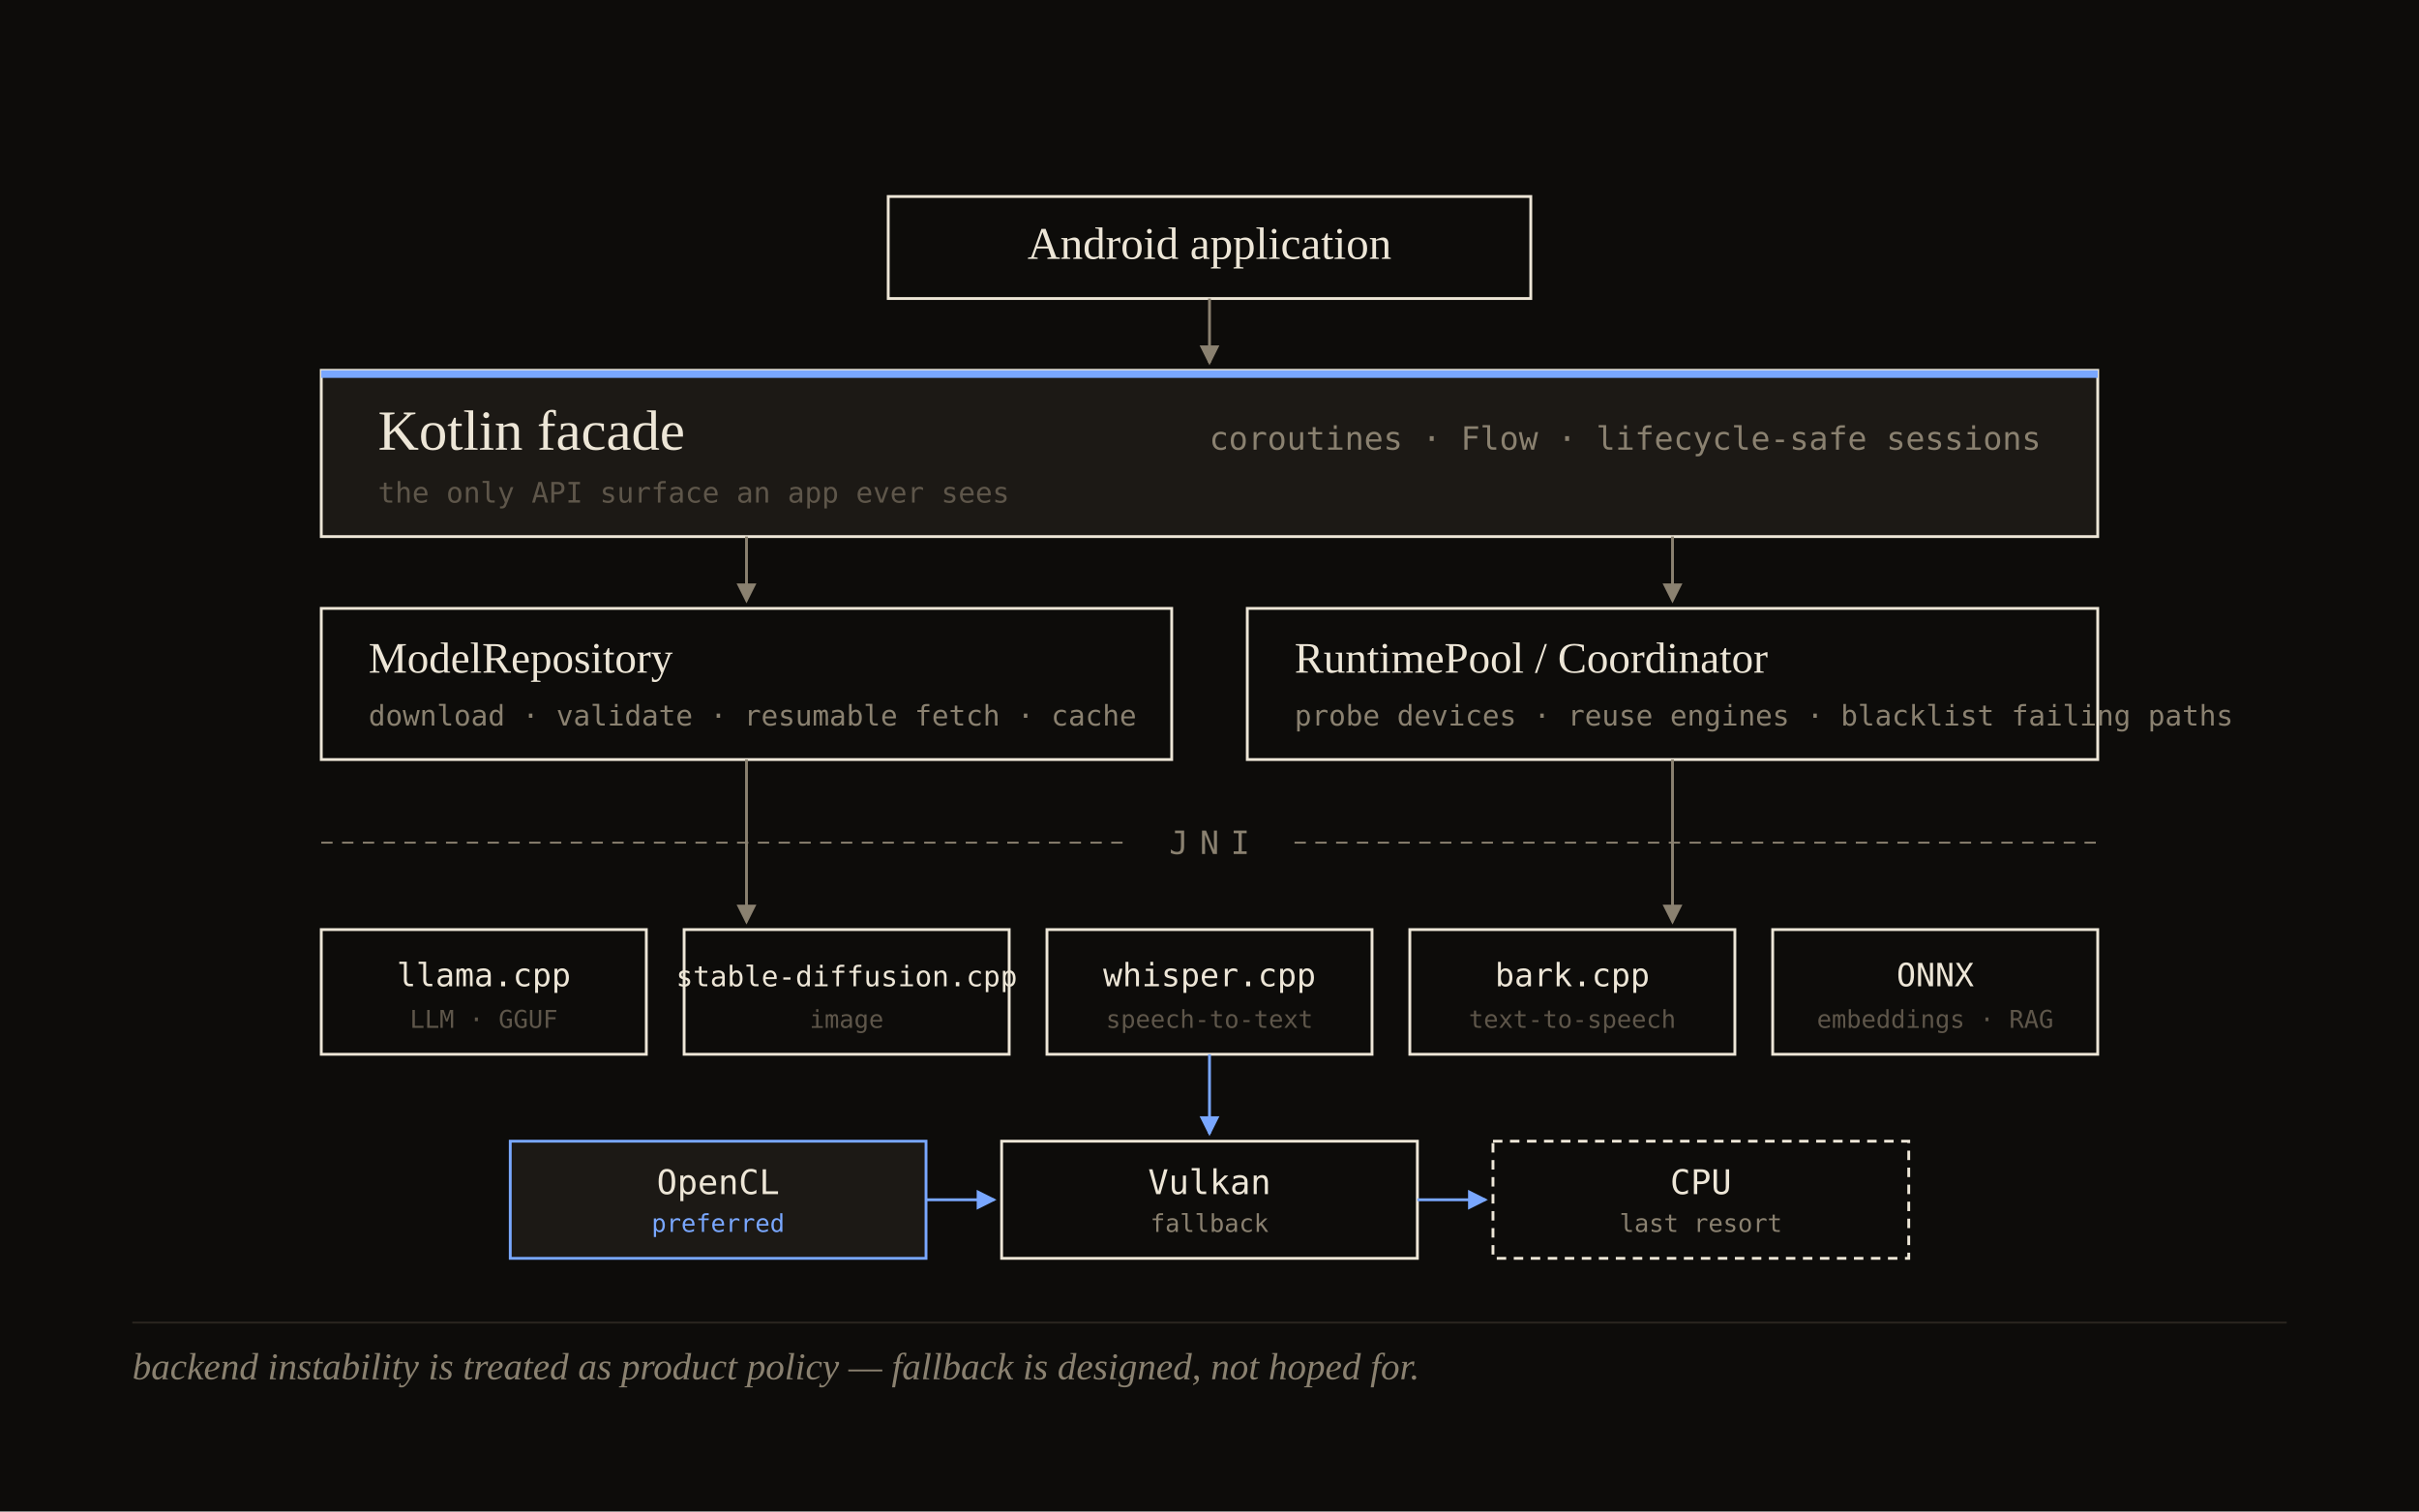
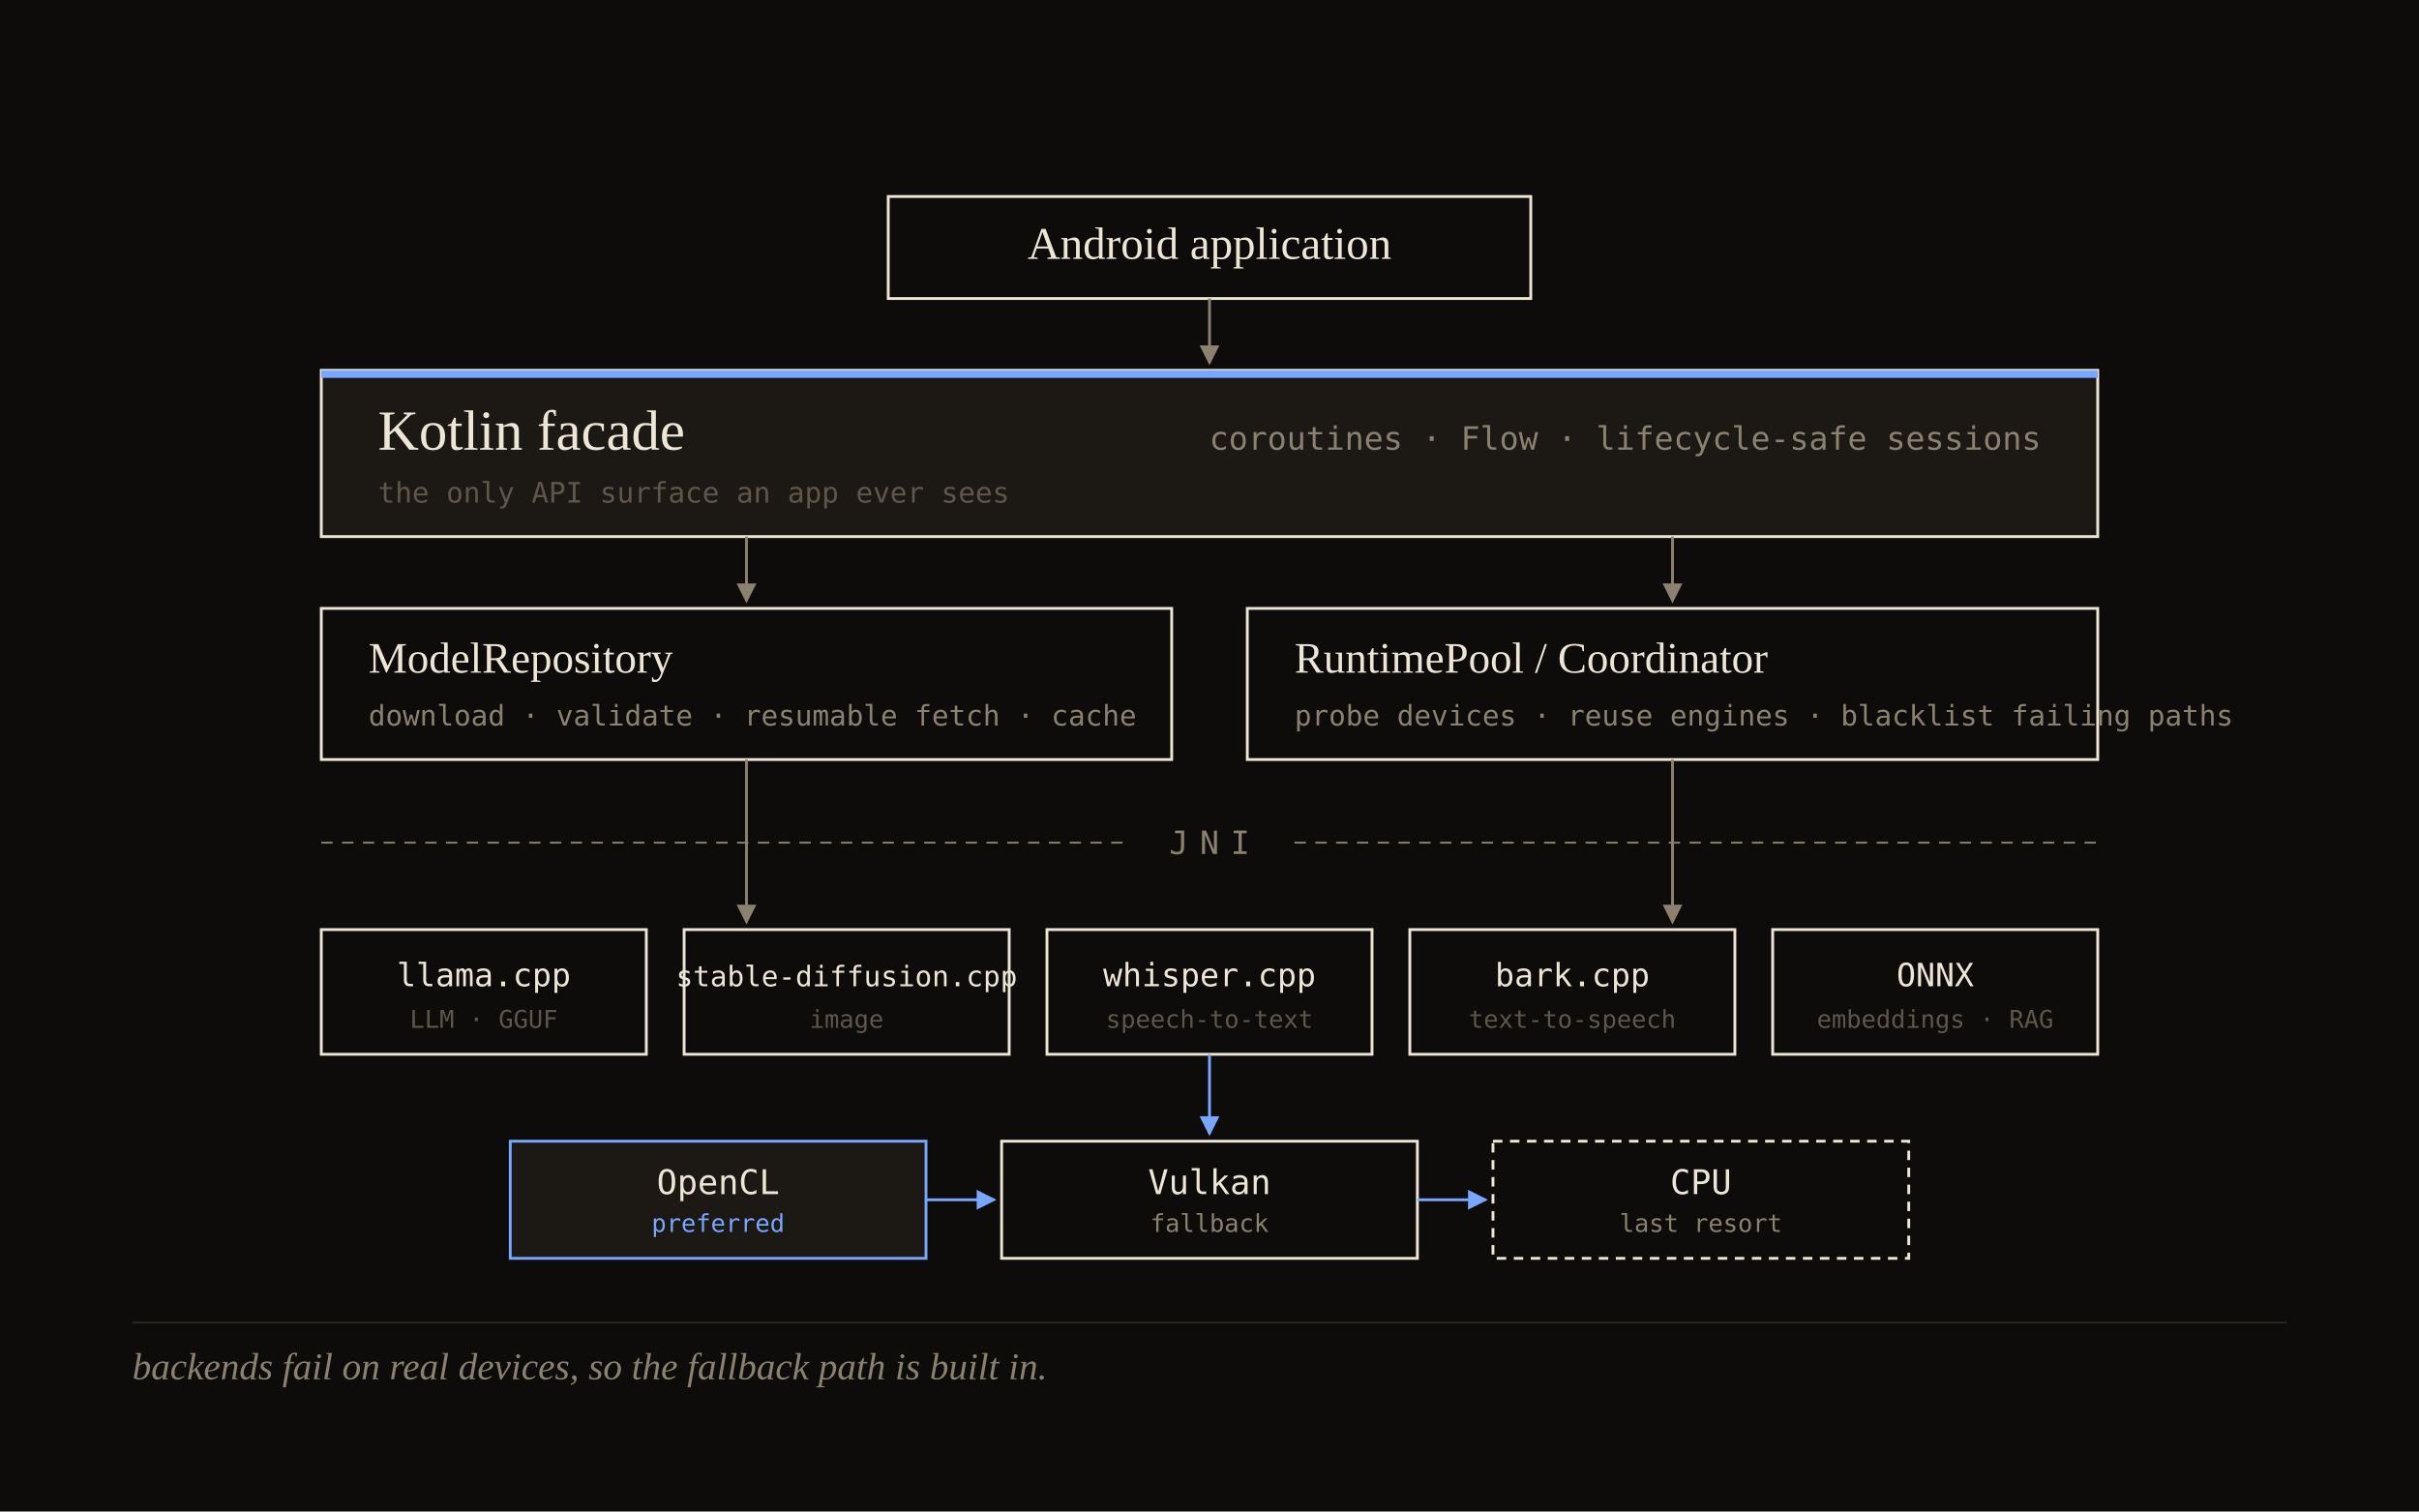
<svg xmlns="http://www.w3.org/2000/svg" viewBox="0 0 1280 800" role="img" aria-label="llmedge architecture: Kotlin facade over JNI bridges to native engines with backend fallback">
  <defs>
    <marker id="arr" viewBox="0 0 8 8" refX="7" refY="4" markerWidth="7" markerHeight="7" orient="auto-start-reverse">
      <path d="M0 0 L8 4 L0 8 z" fill="#8a8170" />
    </marker>
    <marker id="arrb" viewBox="0 0 8 8" refX="7" refY="4" markerWidth="7" markerHeight="7" orient="auto-start-reverse">
      <path d="M0 0 L8 4 L0 8 z" fill="#79a7ff" />
    </marker>
  </defs>
  <rect width="1280" height="800" fill="#0d0c0a" />
  <rect x="470" y="104" width="340" height="54" fill="none" stroke="#ede6d7" stroke-width="1.5" />
  <text x="640" y="137" text-anchor="middle" font-family="Georgia, 'Times New Roman', serif" font-size="24" fill="#ede6d7">Android application</text>
  <line x1="640" y1="158" x2="640" y2="192" stroke="#8a8170" stroke-width="1.5" marker-end="url(#arr)" />
  <rect x="170" y="196" width="940" height="88" fill="#1c1915" stroke="#ede6d7" stroke-width="1.5" />
  <rect x="170" y="196" width="940" height="4" fill="#79a7ff" />
  <text x="200" y="238" font-family="Georgia, 'Times New Roman', serif" font-size="30" fill="#ede6d7">Kotlin facade</text>
  <text x="1080" y="238" text-anchor="end" font-family="ui-monospace, Menlo, Consolas, monospace" font-size="17" fill="#8a8170">coroutines · Flow · lifecycle-safe sessions</text>
  <text x="200" y="266" font-family="ui-monospace, Menlo, Consolas, monospace" font-size="15" fill="#5e564a">the only API surface an app ever sees</text>
  <line x1="395" y1="284" x2="395" y2="318" stroke="#8a8170" stroke-width="1.5" marker-end="url(#arr)" />
  <line x1="885" y1="284" x2="885" y2="318" stroke="#8a8170" stroke-width="1.5" marker-end="url(#arr)" />
  <rect x="170" y="322" width="450" height="80" fill="none" stroke="#ede6d7" stroke-width="1.5" />
  <text x="195" y="356" font-family="Georgia, 'Times New Roman', serif" font-size="23" fill="#ede6d7">ModelRepository</text>
  <text x="195" y="384" font-family="ui-monospace, Menlo, Consolas, monospace" font-size="15" fill="#8a8170">download · validate · resumable fetch · cache</text>
  <rect x="660" y="322" width="450" height="80" fill="none" stroke="#ede6d7" stroke-width="1.5" />
  <text x="685" y="356" font-family="Georgia, 'Times New Roman', serif" font-size="23" fill="#ede6d7">RuntimePool / Coordinator</text>
  <text x="685" y="384" font-family="ui-monospace, Menlo, Consolas, monospace" font-size="15" fill="#8a8170">probe devices · reuse engines · blacklist failing paths</text>
  <line x1="170" y1="446" x2="595" y2="446" stroke="#8a8170" stroke-width="1" stroke-dasharray="6 5" />
  <line x1="685" y1="446" x2="1110" y2="446" stroke="#8a8170" stroke-width="1" stroke-dasharray="6 5" />
  <text x="640" y="452" text-anchor="middle" font-family="ui-monospace, Menlo, Consolas, monospace" font-size="17" letter-spacing="6" fill="#8a8170">JNI</text>
  <line x1="395" y1="402" x2="395" y2="488" stroke="#8a8170" stroke-width="1.5" marker-end="url(#arr)" />
  <line x1="885" y1="402" x2="885" y2="488" stroke="#8a8170" stroke-width="1.5" marker-end="url(#arr)" />
  <g font-family="ui-monospace, Menlo, Consolas, monospace">
    <rect x="170" y="492" width="172" height="66" fill="none" stroke="#ede6d7" stroke-width="1.5" />
    <text x="256" y="522" text-anchor="middle" font-size="17" fill="#ede6d7">llama.cpp</text>
    <text x="256" y="544" text-anchor="middle" font-size="13" fill="#5e564a">LLM · GGUF</text>
    <rect x="362" y="492" width="172" height="66" fill="none" stroke="#ede6d7" stroke-width="1.5" />
    <text x="448" y="522" text-anchor="middle" font-size="15" fill="#ede6d7">stable-diffusion.cpp</text>
    <text x="448" y="544" text-anchor="middle" font-size="13" fill="#5e564a">image</text>
    <rect x="554" y="492" width="172" height="66" fill="none" stroke="#ede6d7" stroke-width="1.5" />
    <text x="640" y="522" text-anchor="middle" font-size="17" fill="#ede6d7">whisper.cpp</text>
    <text x="640" y="544" text-anchor="middle" font-size="13" fill="#5e564a">speech-to-text</text>
    <rect x="746" y="492" width="172" height="66" fill="none" stroke="#ede6d7" stroke-width="1.5" />
    <text x="832" y="522" text-anchor="middle" font-size="17" fill="#ede6d7">bark.cpp</text>
    <text x="832" y="544" text-anchor="middle" font-size="13" fill="#5e564a">text-to-speech</text>
    <rect x="938" y="492" width="172" height="66" fill="none" stroke="#ede6d7" stroke-width="1.5" />
    <text x="1024" y="522" text-anchor="middle" font-size="17" fill="#ede6d7">ONNX</text>
    <text x="1024" y="544" text-anchor="middle" font-size="13" fill="#5e564a">embeddings · RAG</text>
  </g>
  <line x1="640" y1="558" x2="640" y2="600" stroke="#79a7ff" stroke-width="1.5" marker-end="url(#arrb)" />
  <g font-family="ui-monospace, Menlo, Consolas, monospace">
    <rect x="270" y="604" width="220" height="62" fill="#1c1915" stroke="#79a7ff" stroke-width="1.5" />
    <text x="380" y="632" text-anchor="middle" font-size="18" fill="#ede6d7">OpenCL</text>
    <text x="380" y="652" text-anchor="middle" font-size="13" fill="#79a7ff">preferred</text>
    <line x1="490" y1="635" x2="526" y2="635" stroke="#79a7ff" stroke-width="1.5" marker-end="url(#arrb)" />
    <rect x="530" y="604" width="220" height="62" fill="none" stroke="#ede6d7" stroke-width="1.5" />
    <text x="640" y="632" text-anchor="middle" font-size="18" fill="#ede6d7">Vulkan</text>
    <text x="640" y="652" text-anchor="middle" font-size="13" fill="#8a8170">fallback</text>
    <line x1="750" y1="635" x2="786" y2="635" stroke="#79a7ff" stroke-width="1.5" marker-end="url(#arrb)" />
    <rect x="790" y="604" width="220" height="62" fill="none" stroke="#ede6d7" stroke-width="1.5" stroke-dasharray="5 4" />
    <text x="900" y="632" text-anchor="middle" font-size="18" fill="#ede6d7">CPU</text>
    <text x="900" y="652" text-anchor="middle" font-size="13" fill="#8a8170">last resort</text>
  </g>
  <line x1="70" y1="700" x2="1210" y2="700" stroke="#2a261f" stroke-width="1" />
-   <text x="70" y="730" font-family="Georgia, 'Times New Roman', serif" font-style="italic" font-size="20" fill="#8a8170">backend instability is treated as product policy — fallback is designed, not hoped for.</text>
+   <text x="70" y="730" font-family="Georgia, 'Times New Roman', serif" font-style="italic" font-size="20" fill="#8a8170">backends fail on real devices, so the fallback path is built in.</text>
</svg>
